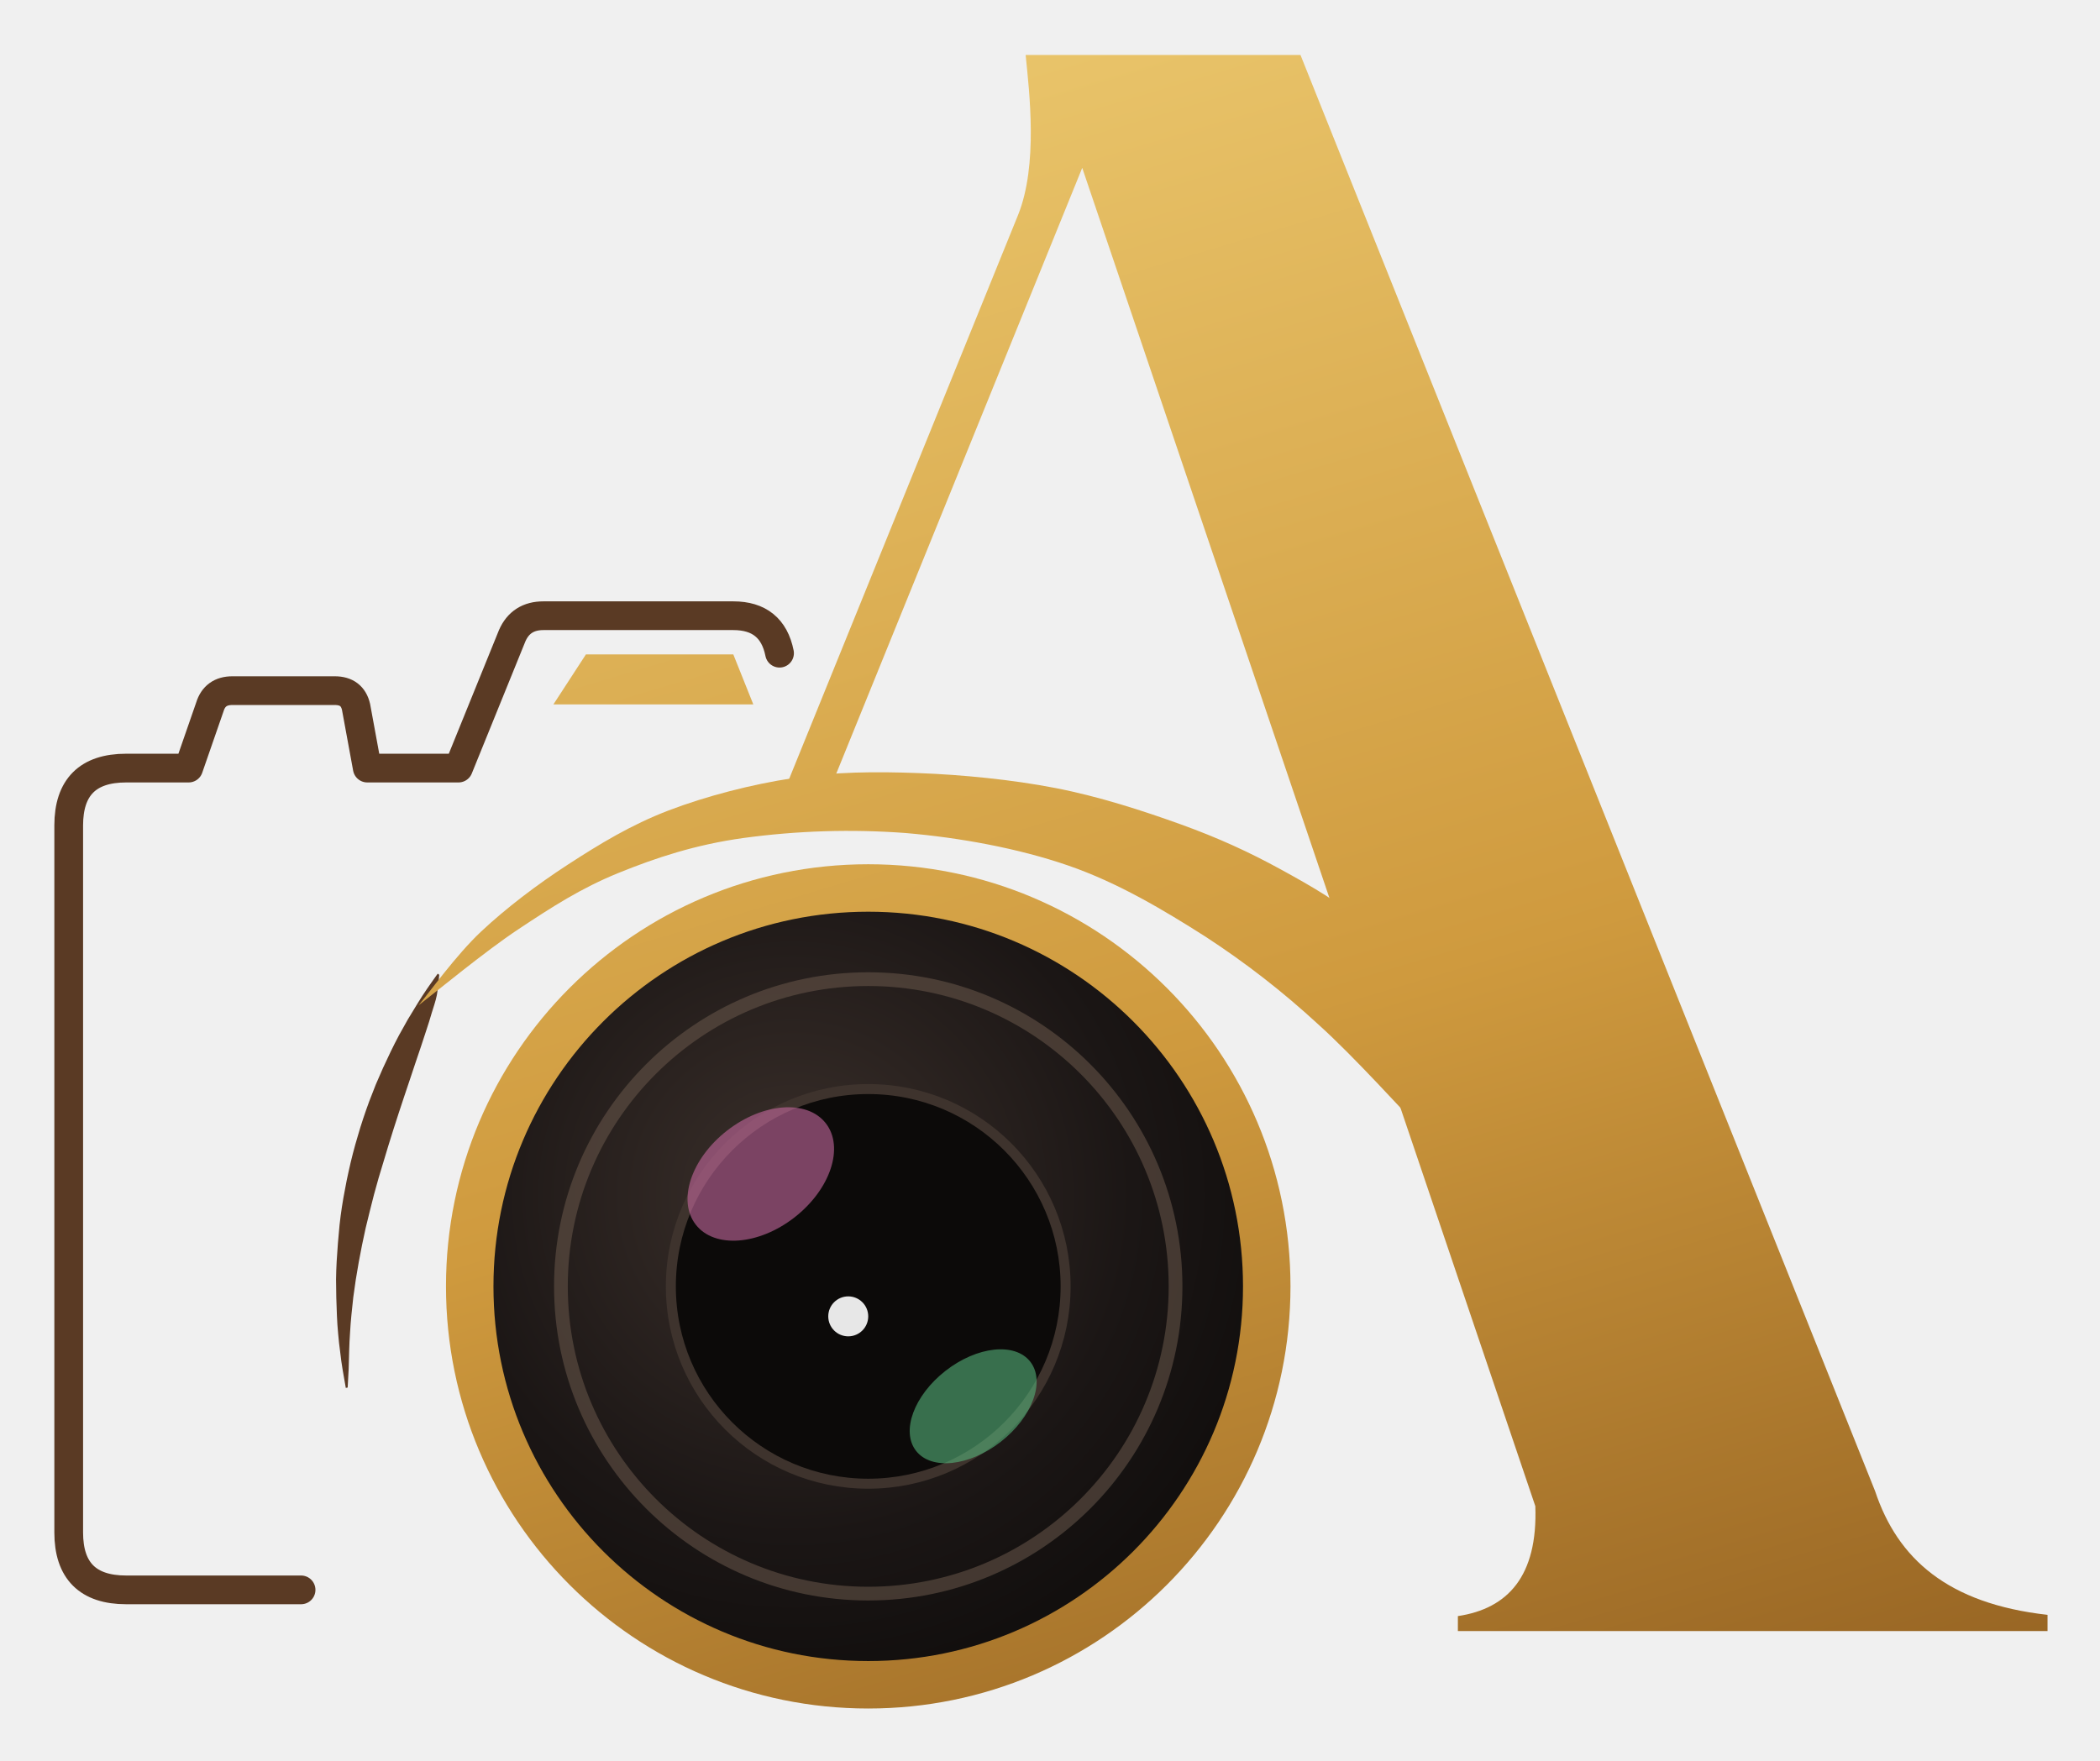
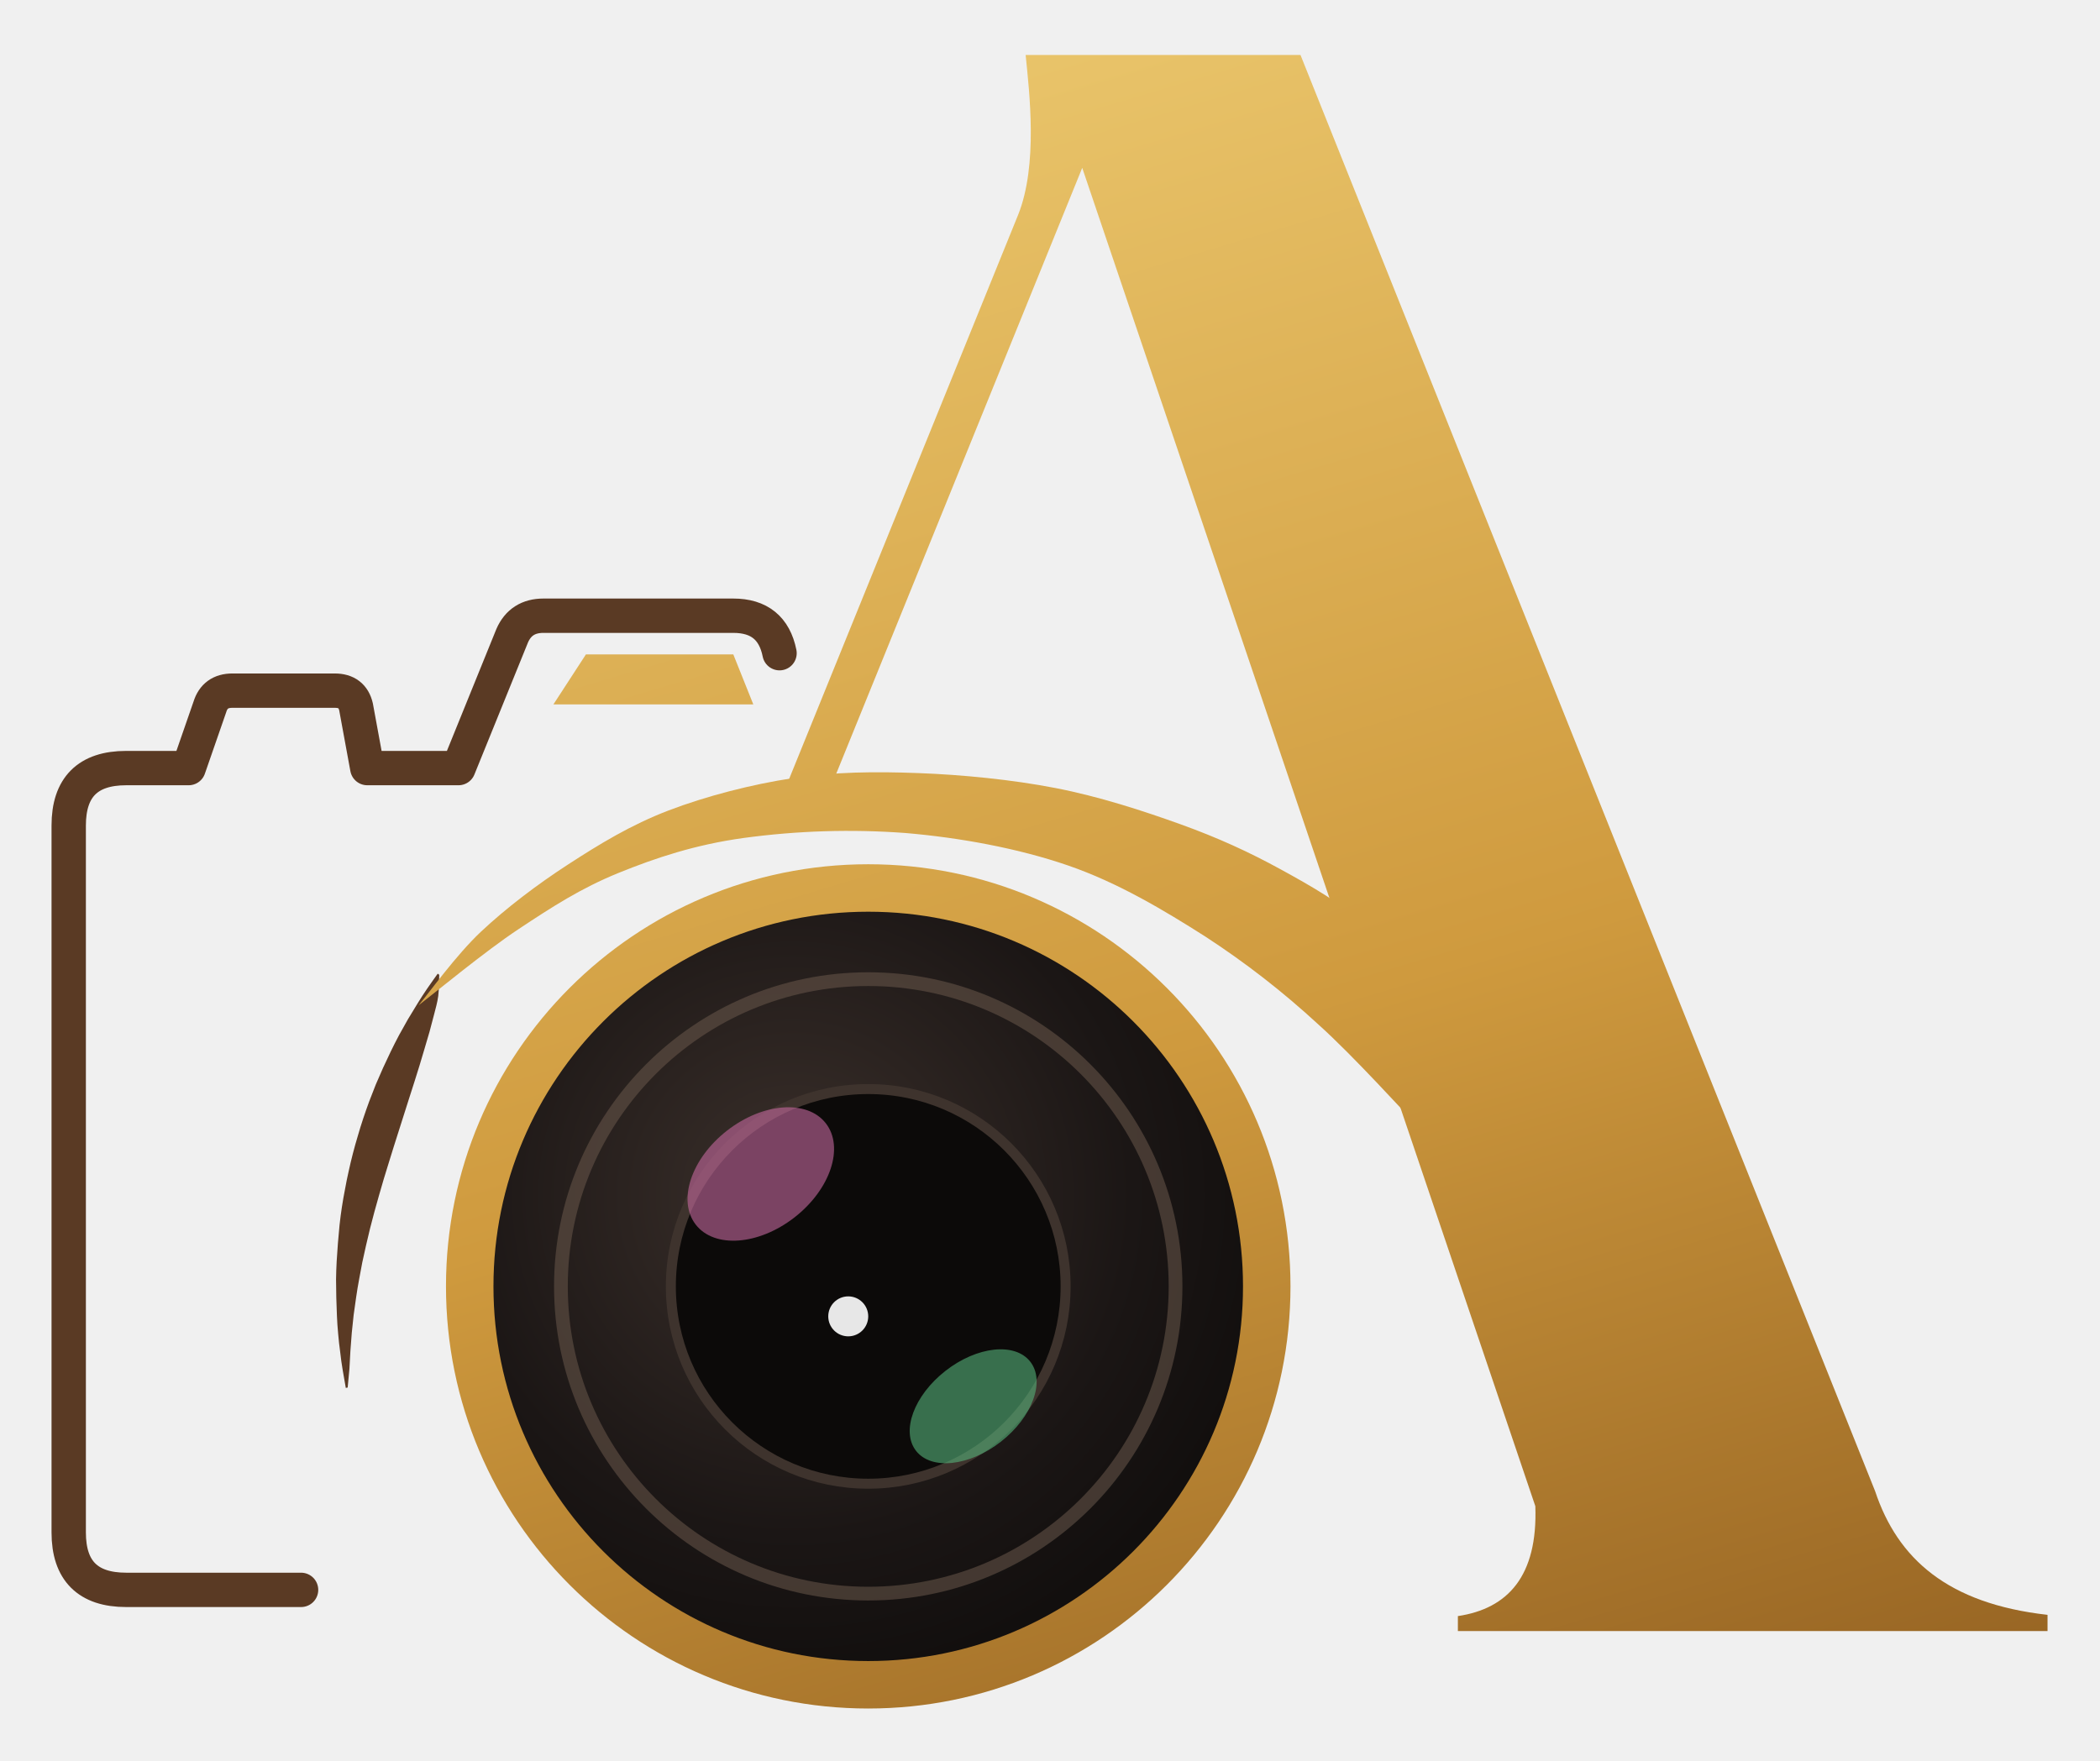
<svg xmlns="http://www.w3.org/2000/svg" width="168.1" height="141" role="img" viewBox="2.5 11 168.1 141">
  <defs>
    <radialGradient id="glass" cx=".4" cy=".38" r=".75">
      <stop offset="0" stop-color="#3b302b" />
      <stop offset=".6" stop-color="#1b1615" />
      <stop offset="1" stop-color="#0d0b0a" />
    </radialGradient>
    <linearGradient id="gold" x1="86" x2="132" y1="14" y2="168" gradientUnits="userSpaceOnUse">
      <stop offset="0" stop-color="#e9c46a" />
      <stop offset=".5" stop-color="#cf9a3e" />
      <stop offset="1" stop-color="#8c5a1e" />
    </linearGradient>
  </defs>
  <g id="camera" class="camera">
-     <path fill="none" stroke="#5a3a24" stroke-linecap="round" stroke-linejoin="round" stroke-width="2.3" d="M26.6 138.3h-14q-4.6 0-4.6-4.6V77.1q0-4.6 4.6-4.6h5l1.7-4.9q.4-1.3 1.8-1.3h8.2q1.4 0 1.7 1.3l.9 4.9h7.3l4.3-10.6q.7-1.6 2.5-1.6h15.2q3.1 0 3.7 3" class="camera-body" />
-     <path fill="#5a3a24" d="M37.54 88.96c-.14.2-.57.79-.84 1.19q-.41.6-.79 1.22l-.76 1.25-.71 1.27q-.34.64-.66 1.3a53 53 0 0 0-1.2 2.65l-.53 1.36q-.25.68-.48 1.37t-.43 1.39a37 37 0 0 0-.73 2.82q-.16.7-.29 1.43a33 33 0 0 0-.44 2.88 70 70 0 0 0-.23 2.9q-.04.72-.05 1.45a71 71 0 0 0 .07 2.91q.03.73.1 1.46.06.72.16 1.44.08.73.2 1.44l.25 1.44.15-.03.08-1.48.04-1.46q.02-.72.07-1.44.04-.72.11-1.43l.15-1.42.2-1.41a67 67 0 0 1 .5-2.77l.29-1.36.33-1.35.34-1.34.37-1.33.79-2.62.41-1.31.42-1.3.43-1.3.44-1.31.44-1.32.45-1.33.44-1.34q.23-.68.43-1.38c.14-.47.31-.92.41-1.43s.16-1.35.19-1.62Z" class="camera-barrel" />
+     <path fill="none" stroke="#5a3a24" stroke-linecap="round" stroke-linejoin="round" stroke-width="2.75" d="M26.6 138.3h-14q-4.6 0-4.6-4.6V77.1q0-4.6 4.6-4.6h5l1.7-4.9q.4-1.3 1.8-1.3h8.2q1.4 0 1.7 1.3l.9 4.9h7.3l4.3-10.6q.7-1.6 2.5-1.6h15.2q3.1 0 3.7 3" class="camera-body" />
+     <path fill="#5a3a24" d="M37.54 88.96c-.14.2-.57.79-.84 1.19q-.41.6-.79 1.22l-.76 1.25-.71 1.27q-.34.64-.66 1.3a53 53 0 0 0-1.2 2.65l-.53 1.36q-.25.68-.48 1.37t-.43 1.39a37 37 0 0 0-.73 2.82q-.16.7-.29 1.43a33 33 0 0 0-.44 2.88 70 70 0 0 0-.23 2.9q-.04.72-.05 1.45a71 71 0 0 0 .07 2.91q.03.73.1 1.46.06.72.16 1.44.08.73.2 1.44l.25 1.44.15-.03.14-1.49.08-1.46.11-1.44.15-1.43.2-1.42q.1-.7.23-1.39l.26-1.39.3-1.36.32-1.35.35-1.34.37-1.32.38-1.31.4-1.3.4-1.29.41-1.29.41-1.29.41-1.29.42-1.31.41-1.31.4-1.34.4-1.36.37-1.4c.12-.48.26-.94.33-1.47s.06-1.42.08-1.7Z" class="camera-barrel" />
    <path fill="url(#gold)" d="m46.8 67.4 2.6-4h11.8l1.6 4Z" class="camera-flash" />
  </g>
  <g id="lens" class="lens">
    <circle id="lens-glass" cx="72" cy="114" r="30.3" fill="url(#glass)" class="lens-glass" />
    <circle cx="72" cy="114" r="24.6" fill="none" stroke="#6a574b" stroke-opacity=".55" stroke-width="1.1" />
    <circle cx="72" cy="114" r="15.8" fill="#0c0a09" stroke="#3e332d" stroke-width=".8" />
    <ellipse cx="63.4" cy="105" fill="#c46a9e" fill-opacity=".6" rx="6.6" ry="4.4" transform="rotate(-38 63.4 105)" />
    <ellipse cx="80.4" cy="123.6" fill="#55b27a" fill-opacity=".6" rx="5.8" ry="3.6" transform="rotate(-38 80.4 123.6)" />
    <circle cx="70.4" cy="116.4" r="1.6" fill="#fff" fill-opacity=".9" />
    <circle id="lens-rim" cx="72" cy="114" r="31.9" fill="none" stroke="url(#gold)" stroke-width="3.8" class="lens-rim" />
  </g>
  <g id="a-letter" fill="url(#gold)" class="a-letter">
    <path d="M84.6 15.4h22l46 115c1.8 5.4 5.8 9 13.8 9.9v1.3h-47.2v-1.2c4-.6 6.4-3.2 6.2-8.8L89.13 24.44 68.2 76h-3.6L84 28.2c1.6-4 .9-9.8.6-12.8" class="a-strokes" />
    <path d="M36 91.5c.83-.98 3-4.02 5-5.9s4.5-3.78 7-5.4 5-3.15 8-4.3 6.67-2.1 10-2.6 6.5-.53 10-.4 7.5.52 11 1.2 7 1.82 10 2.9 5.5 2.23 8 3.6 4.83 2.7 7 4.6 5 5.67 6 6.8l2 8-3.6 1.6c-1.4-1.43-5.5-6-8.4-8.6a68 68 0 0 0-9-7c-3.33-2.12-7-4.32-11-5.7s-8.67-2.23-13-2.6a62 62 0 0 0-13 .4c-3.83.53-7 1.58-10 2.8s-5.33 2.73-8 4.5-6.67 5.08-8 6.1" class="a-swash" />
  </g>
</svg>
